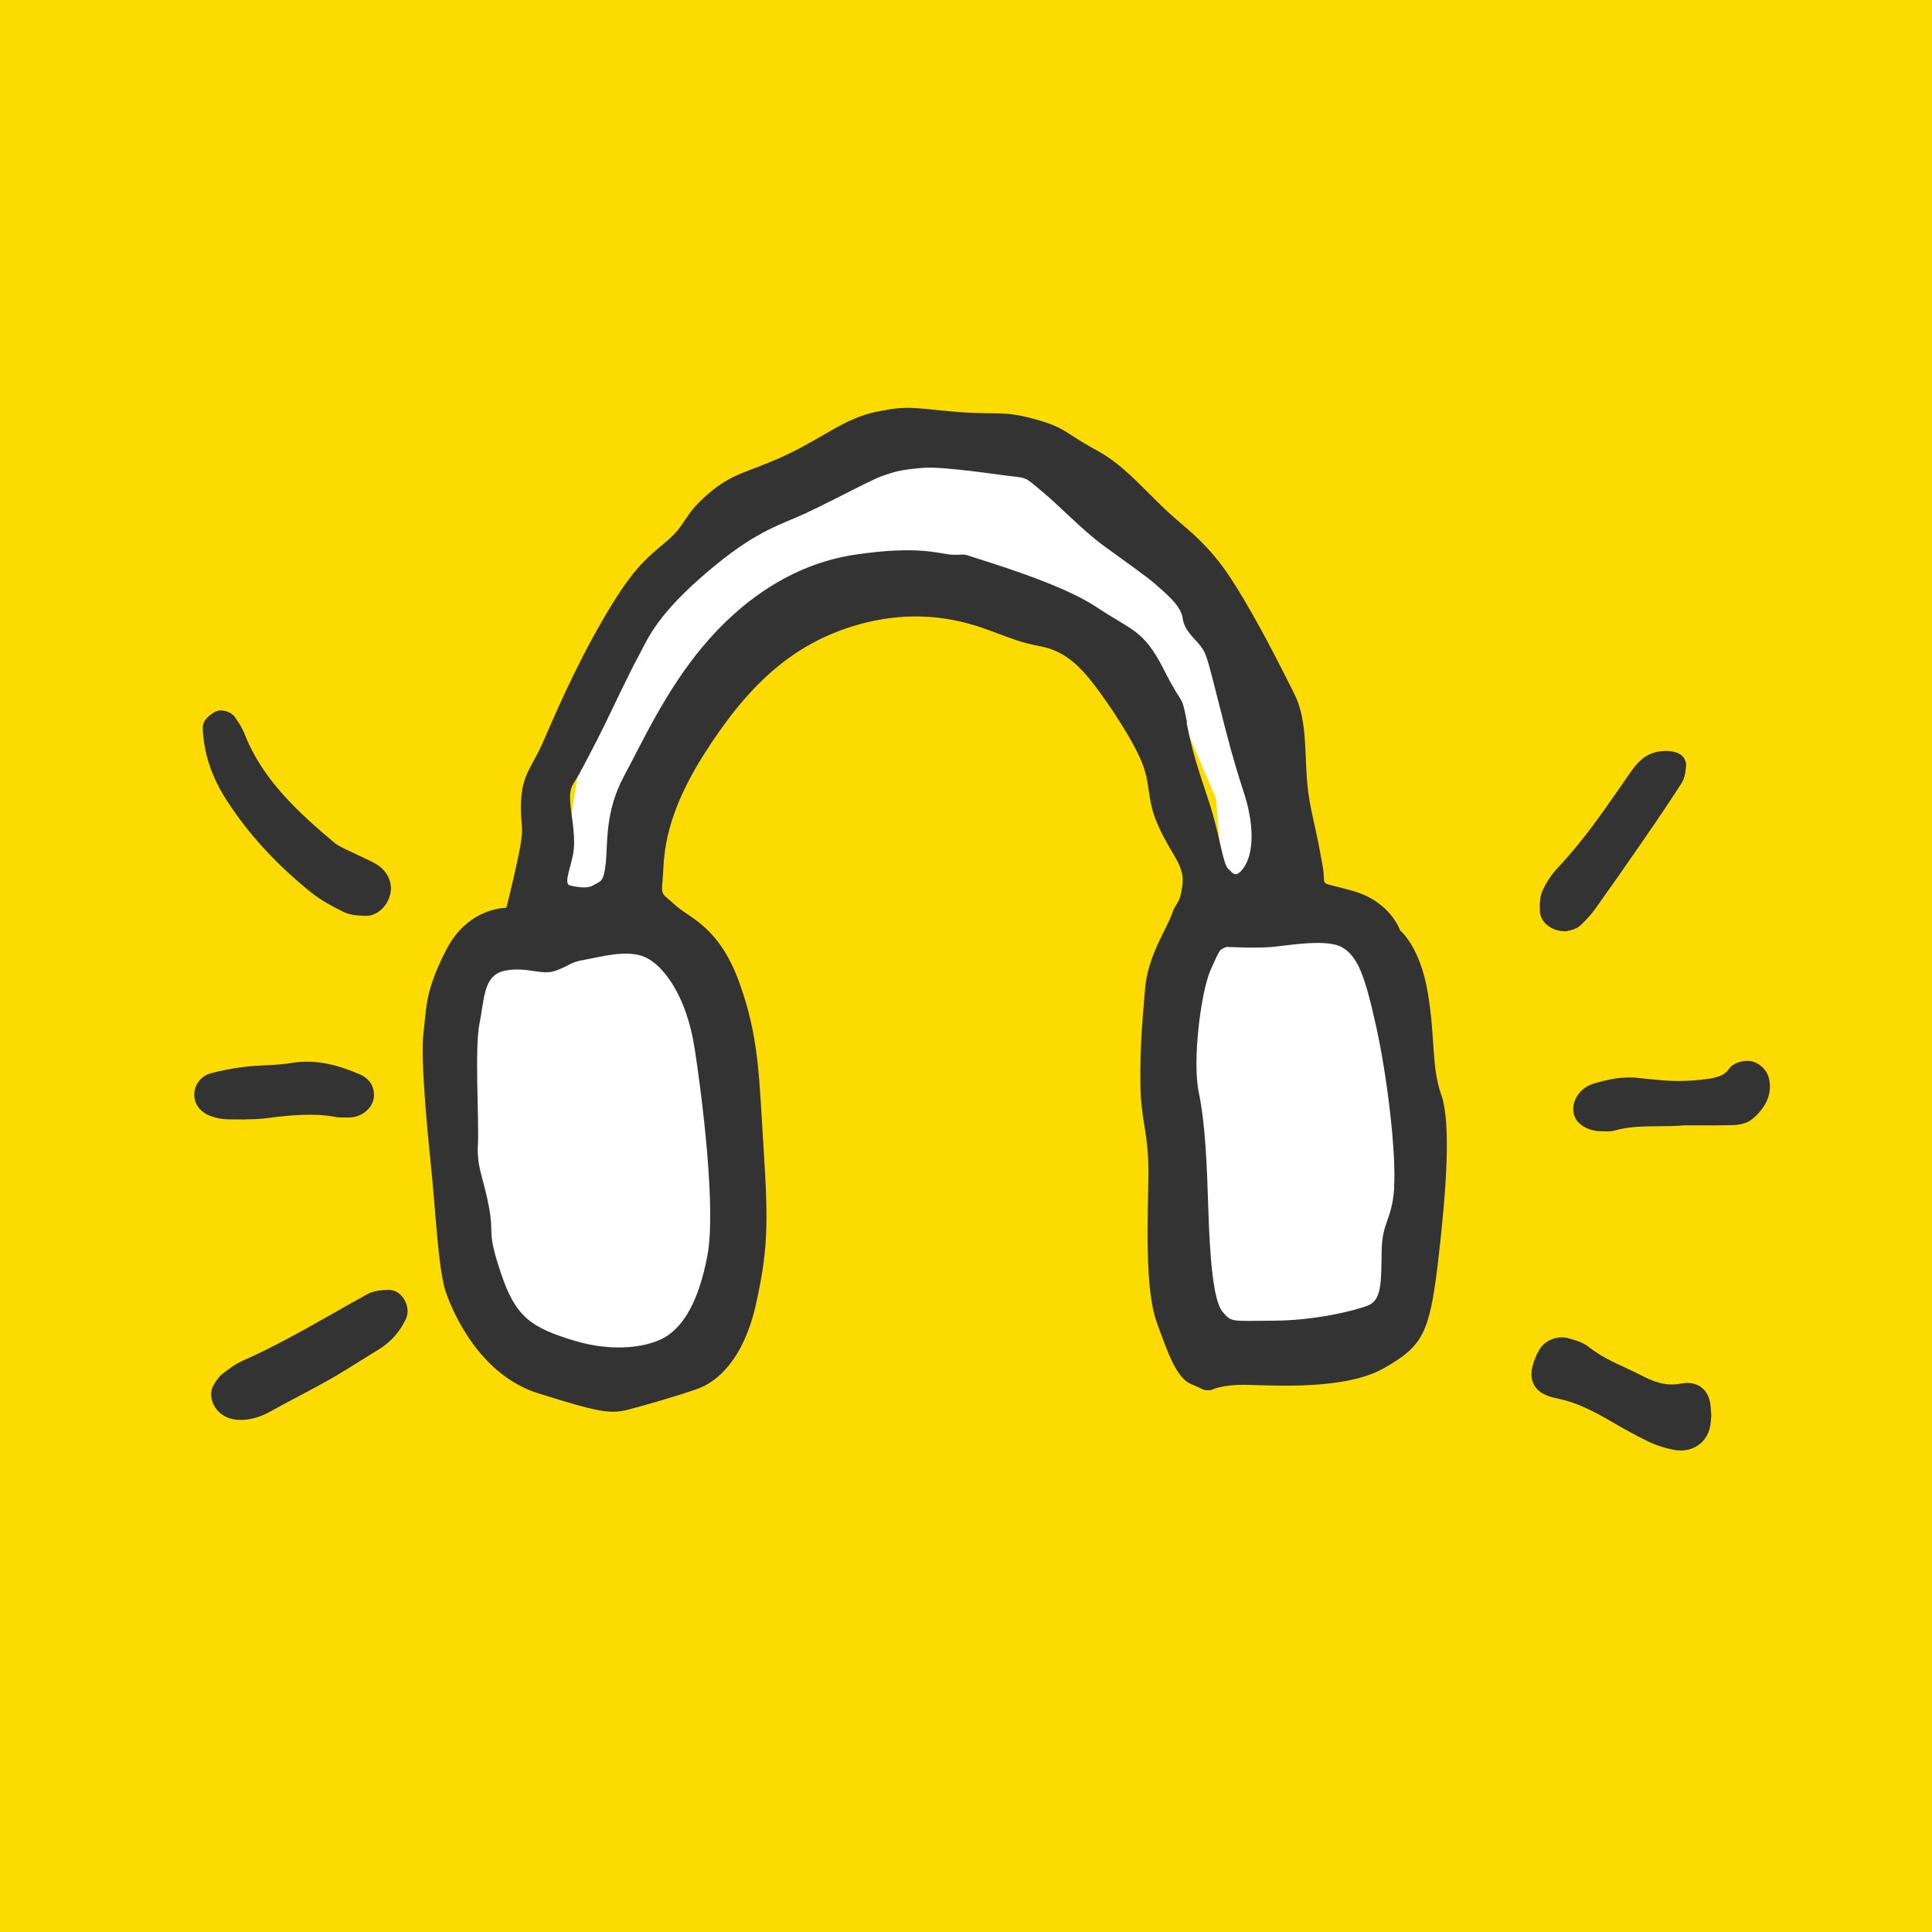
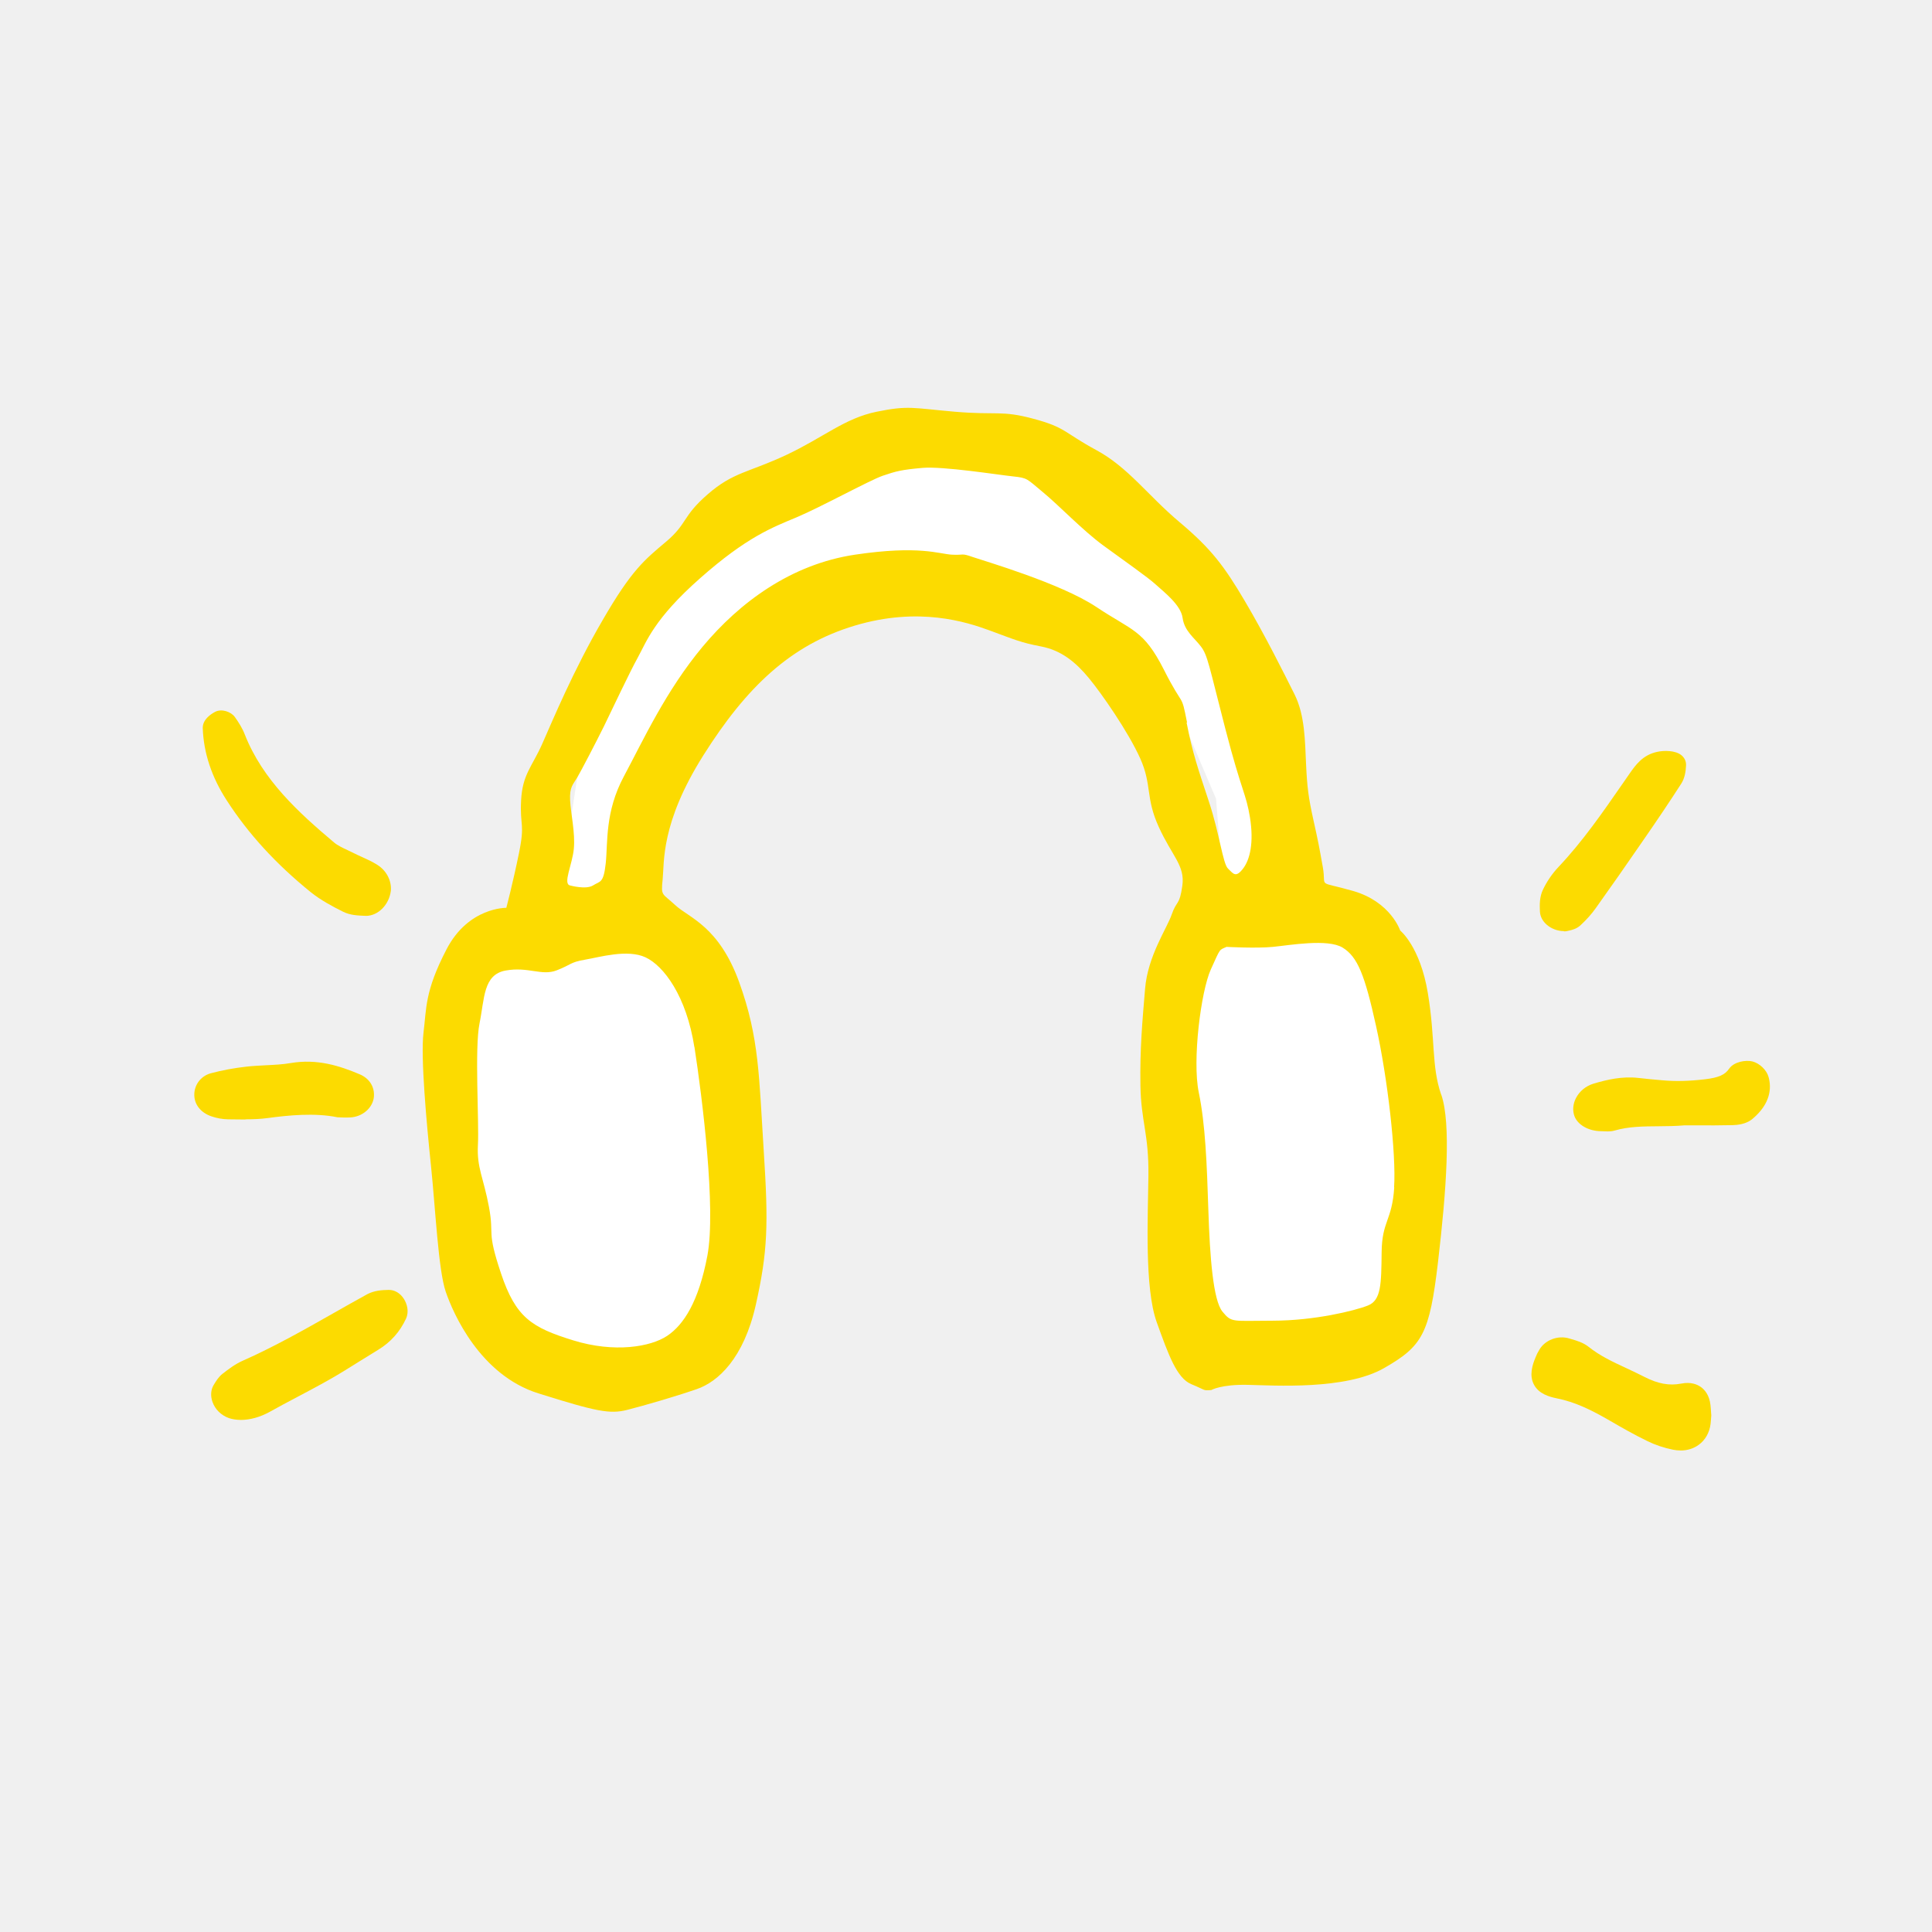
<svg xmlns="http://www.w3.org/2000/svg" viewBox="0 0 32 32">
-   <path fill="#FCDB00" d="M0 0h32v32H0z" />
  <g fill="none" fill-rule="evenodd" transform="translate(3.1906 6.7079) scale(0.281107)">
    <polygon points="32.9 5.83 23.3 17.8 21.3 30.8 16.9 33.1 16.3 45.2 17.9 53.7 23.3 57.3 28.5 56.2 32.9 51.6 31.9 42.2 30.9 32.6 27 29.5 27.6 21.4 35.5 11.5 44.8 11 52.4 12.5 57.4 16.4 60.3 23.2 60.9 30.8 58.7 34.9 58.8 42.6 59.7 51.9 60.6 55.5 69.5 55.5 72.3 52 73.4 44 70.9 31.9 66 28.8 63.7 16.4 54.2 5.14 43.8 1.95" fill="#fff" />
-     <g transform="translate(78.7 20.1)" fill="#333">
+     <g transform="translate(78.7 20.1)" fill="#FCDB00">
      <path d="m8.96 41.5c-0.14 0-0.283-0.014-0.429-0.043-0.53-0.107-1.05-0.28-1.5-0.501-0.794-0.385-1.55-0.817-2.19-1.19-1.11-0.644-2.07-1.12-3.18-1.34-0.435-0.088-1.05-0.267-1.33-0.806-0.285-0.539-0.098-1.15 0.097-1.61 0.052-0.137 0.127-0.289 0.216-0.436 0.334-0.581 1.1-0.875 1.76-0.674l0.116 0.034c0.335 0.097 0.714 0.208 1.03 0.458 0.662 0.53 1.43 0.891 2.25 1.27 0.349 0.163 0.698 0.327 1.04 0.503 0.8 0.41 1.47 0.532 2.18 0.394 0.565-0.111 0.941 0.053 1.16 0.211 0.216 0.159 0.487 0.47 0.553 1.05 0.018 0.166 0.029 0.332 0.038 0.477l0.01 0.139-0.015 0.201c-0.008 0.106-0.015 0.199-0.026 0.293-0.064 0.521-0.314 0.96-0.702 1.24-0.302 0.22-0.671 0.333-1.07 0.333" />
      <path d="m4.65 22.7c-0.074 0-0.143-0.003-0.207-0.006-0.05-0.003-0.1-0.005-0.149-0.005-0.747-0.005-1.39-0.374-1.58-0.897-0.116-0.336-0.083-0.708 0.091-1.05 0.207-0.406 0.582-0.716 1.03-0.852 0.811-0.241 1.69-0.447 2.65-0.339 0.469 0.056 0.937 0.097 1.41 0.138 0.772 0.072 1.57 0.053 2.52-0.06 0.8-0.096 1.17-0.26 1.42-0.625 0.284-0.411 0.986-0.522 1.37-0.425 0.421 0.106 0.838 0.506 0.949 0.911 0.176 0.626 0.15 1.57-0.977 2.5-0.355 0.284-0.863 0.336-1.13 0.342-0.719 0.018-1.44 0.016-2.16 0.013l-0.686-0.001c-0.52 0.046-1.04 0.05-1.54 0.054-0.901 0.007-1.75 0.014-2.57 0.251-0.149 0.043-0.293 0.053-0.426 0.053" />
      <path d="m2.1 10.9c-0.369 0-0.743-0.139-1.02-0.382-0.242-0.213-0.383-0.487-0.396-0.772-0.022-0.425-0.018-0.878 0.175-1.28 0.226-0.482 0.545-0.949 0.923-1.35 1.41-1.49 2.6-3.21 3.75-4.87l0.443-0.639c0.342-0.488 0.765-1.09 1.62-1.27 0.376-0.084 1.08-0.1 1.44 0.21 0.177 0.151 0.271 0.366 0.259 0.591-0.019 0.342-0.067 0.736-0.281 1.07-0.67 1.04-1.4 2.13-2.31 3.44-0.892 1.3-1.81 2.61-2.73 3.9-0.245 0.346-0.552 0.688-0.911 1.02l-0.002 0.001c-0.221 0.2-0.488 0.262-0.648 0.299l-0.19 0.041c-0.041 0.003-0.081 0.005-0.121 0.005" />
    </g>
-     <g transform="translate(0 17.9)" fill="#333">
+     <g transform="translate(0 17.9)" fill="#FCDB00">
      <path d="m2.84 41.9c-0.25 0-0.486-0.035-0.701-0.106-0.467-0.169-0.815-0.515-0.969-0.953-0.125-0.352-0.101-0.712 0.064-0.988 0.14-0.234 0.29-0.484 0.527-0.67 0.345-0.267 0.733-0.566 1.18-0.765 1.84-0.815 3.64-1.83 5.38-2.82 0.651-0.369 1.3-0.738 1.96-1.1l0.004-0.002c0.403-0.217 0.87-0.251 1.27-0.256 0.346-0.003 0.671 0.186 0.888 0.523 0.188 0.293 0.322 0.753 0.13 1.17-0.359 0.778-0.908 1.39-1.63 1.83-0.367 0.222-0.732 0.45-1.1 0.679-0.577 0.362-1.17 0.736-1.78 1.08-0.636 0.361-1.29 0.706-1.92 1.04-0.532 0.282-1.07 0.563-1.59 0.857-0.569 0.317-1.17 0.483-1.72 0.483" />
      <path d="m3.12 24.2c-0.207 0-0.412-0.003-0.615-0.006l-0.424-0.005c-0.316-0.004-0.667-0.068-0.989-0.18-0.598-0.211-0.969-0.662-0.993-1.21-0.028-0.612 0.366-1.15 0.959-1.32 0.673-0.179 1.37-0.31 2.09-0.391 0.393-0.045 0.788-0.065 1.17-0.084 0.509-0.025 0.99-0.049 1.45-0.128 1.57-0.269 2.89 0.16 4.08 0.662 0.574 0.245 0.884 0.743 0.832 1.33-0.061 0.645-0.677 1.18-1.4 1.21-0.104 0.006-0.208 0.006-0.372 0.005l-0.375-0.014c-1.33-0.274-2.89-0.12-4.11 0.046-0.435 0.059-0.874 0.074-1.31 0.074" />
      <path d="m10.2 12.2c-0.014 0-0.029-2.82e-4 -0.043-8.45e-4 -0.428-0.017-0.871-0.035-1.28-0.236h-2.81e-4c-0.652-0.324-1.33-0.688-1.92-1.16-2.06-1.67-3.68-3.44-4.95-5.41-0.883-1.36-1.36-2.79-1.41-4.25-0.014-0.495 0.449-0.815 0.726-0.962 0.391-0.202 0.941-0.005 1.16 0.297 0.22 0.31 0.443 0.649 0.592 1.04 1.05 2.67 3.17 4.6 5.26 6.36 0.208 0.176 0.495 0.31 0.798 0.452 0.125 0.059 0.249 0.117 0.371 0.179 0.154 0.079 0.312 0.15 0.47 0.221 0.298 0.135 0.607 0.274 0.904 0.462 0.537 0.333 0.854 0.936 0.802 1.53-0.104 0.836-0.759 1.48-1.47 1.48" />
    </g>
-     <path d="m70.8 46.1c-0.129 1.98-0.722 1.96-0.743 3.82-0.021 1.86-0.02 2.83-0.809 3.14-0.79 0.313-3.16 0.891-5.59 0.894-2.42 0.003-2.43 0.133-2.98-0.535-0.547-0.668-0.742-3.21-0.83-5.97-0.088-2.76-0.177-5.07-0.566-6.95-0.389-1.88 0.127-5.95 0.711-7.24 0.584-1.29 0.481-1.13 0.928-1.33 0 0 1.75 0.096 2.73 0 0.98-0.096 3.23-0.496 4.11 0.044 0.877 0.541 1.3 1.59 1.97 4.63 0.675 3.04 1.19 7.52 1.06 9.5m-12.2-27.4c-0.36-1.83-0.176-0.753-1.37-3.12-1.2-2.36-1.86-2.27-3.97-3.68-2.12-1.41-6.61-2.71-7.3-2.95-0.686-0.241-0.468-0.094-1.22-0.134-0.749-0.041-1.92-0.563-5.7 0-3.78 0.563-6.81 2.82-8.98 5.42-2.17 2.6-3.51 5.53-4.64 7.64-1.13 2.11-0.94 3.91-1.07 5.12-0.131 1.21-0.331 1.04-0.75 1.31-0.419 0.26-1.35 0-1.35 0-0.445-0.087 0.13-1.22 0.22-2.16s-0.181-2.08-0.22-2.86c-0.039-0.784 0.179-0.935 0.42-1.34 0.241-0.411 1.12-2.1 1.57-3.01 0.448-0.915 1.51-3.18 2.01-4.08 0.498-0.901 0.934-2.25 3.67-4.66 2.74-2.42 4.24-2.98 5.65-3.57 1.41-0.588 4.3-2.18 5.1-2.46 0.799-0.272 1.11-0.352 2.33-0.462 1.22-0.109 4.48 0.41 5.35 0.501 0.871 0.091 0.795 0.135 1.75 0.923 0.959 0.788 2.33 2.24 3.57 3.15 1.24 0.907 2.61 1.86 3.09 2.3 0.484 0.443 1.48 1.2 1.58 1.97 0.109 0.77 0.683 1.16 1.08 1.68 0.401 0.528 0.471 1.12 1.44 4.86 0.973 3.75 1.21 3.76 1.45 5.22 0.23 1.46 0.01 2.47-0.42 3.02-0.43 0.549-0.567 0.278-0.875-0.014-0.308-0.292-0.49-2.03-1.13-3.96-0.636-1.93-0.951-2.81-1.31-4.64m-29 19.1c0.467 3.03 1.28 9.54 0.765 12.3-0.517 2.73-1.4 4.08-2.37 4.73-0.969 0.648-3.1 1.02-5.54 0.265-2.44-0.754-3.38-1.34-4.25-3.94-0.872-2.6-0.386-2.17-0.709-3.91-0.322-1.74-0.725-2.31-0.652-3.66 0.074-1.35-0.204-5.71 0.095-7.17 0.299-1.46 0.209-2.87 1.54-3.11 1.33-0.24 2.12 0.331 3-0.008 0.875-0.339 0.786-0.481 1.68-0.632 0.845-0.143 2.49-0.634 3.56-0.137 1.07 0.497 2.41 2.28 2.88 5.3m44 2.79c-0.585-1.7-0.33-3.23-0.784-5.98-0.454-2.75-1.63-3.69-1.63-3.69s-0.558-1.69-2.77-2.33c-2.21-0.631-1.56-0.132-1.79-1.41-0.228-1.28-0.271-1.5-0.557-2.79-0.287-1.3-0.365-1.9-0.429-3.26-0.064-1.36-0.066-2.89-0.672-4.11-0.605-1.21-1.74-3.49-2.94-5.52-1.2-2.03-1.96-3.06-3.84-4.64-1.88-1.58-3.03-3.24-4.93-4.26-1.9-1.03-1.77-1.32-3.67-1.83-1.9-0.515-2.16-0.205-4.64-0.418-2.48-0.213-2.72-0.386-4.61 0s-3.12 1.51-5.33 2.55c-2.22 1.04-3.12 1-4.63 2.32-1.51 1.31-1.18 1.72-2.45 2.79s-2.03 1.67-3.73 4.61c-1.71 2.93-2.95 5.91-3.56 7.29-0.613 1.38-1.17 1.8-1.25 3.35-0.076 1.55 0.24 1.31-0.123 3.09-0.363 1.78-0.747 3.23-0.747 3.23s-2.23-0.043-3.52 2.44c-1.29 2.48-1.18 3.47-1.36 4.92-0.174 1.45 0.176 5.3 0.44 7.83 0.264 2.54 0.432 6.15 0.87 7.43 0.437 1.28 2.02 4.91 5.46 5.99 3.44 1.08 4.21 1.23 5.23 0.973 1.02-0.259 2.82-0.783 4.09-1.22 1.27-0.433 2.78-1.82 3.49-4.97 0.704-3.15 0.748-4.72 0.467-9.07s-0.254-6.65-1.45-9.95c-1.2-3.3-2.95-3.78-3.75-4.52-0.797-0.741-0.86-0.518-0.756-1.53 0.105-1.01-0.129-3.3 2.4-7.31s5.14-6.51 8.92-7.64c3.78-1.13 6.58-0.22 7.98 0.296 1.4 0.516 1.79 0.701 3 0.932 1.21 0.231 2.06 0.951 2.81 1.86 0.757 0.912 2.33 3.18 3.03 4.74 0.699 1.56 0.3 2.3 1.09 4.03 0.786 1.73 1.56 2.28 1.39 3.47-0.164 1.19-0.334 0.844-0.625 1.69-0.29 0.844-1.41 2.44-1.57 4.38-0.162 1.94-0.309 3.55-0.274 5.69 0.034 2.14 0.5 2.84 0.471 5.32-0.029 2.48-0.233 6.61 0.484 8.62 0.717 2 1.2 3.32 2.05 3.67 0.85 0.345 0.65 0.384 1.17 0.342 0 0 0.591-0.34 2.14-0.306 1.55 0.034 5.77 0.316 8.04-0.986 2.27-1.3 2.68-2.02 3.18-6.26 0.498-4.24 0.776-8.15 0.192-9.85" fill="#333" />
+     <path d="m70.8 46.1c-0.129 1.98-0.722 1.96-0.743 3.82-0.021 1.86-0.02 2.83-0.809 3.14-0.79 0.313-3.16 0.891-5.59 0.894-2.42 0.003-2.43 0.133-2.98-0.535-0.547-0.668-0.742-3.21-0.83-5.97-0.088-2.76-0.177-5.07-0.566-6.95-0.389-1.88 0.127-5.95 0.711-7.24 0.584-1.29 0.481-1.13 0.928-1.33 0 0 1.75 0.096 2.73 0 0.98-0.096 3.23-0.496 4.11 0.044 0.877 0.541 1.3 1.59 1.97 4.63 0.675 3.04 1.19 7.52 1.06 9.5m-12.2-27.4c-0.36-1.83-0.176-0.753-1.37-3.12-1.2-2.36-1.86-2.27-3.97-3.68-2.12-1.41-6.61-2.71-7.3-2.95-0.686-0.241-0.468-0.094-1.22-0.134-0.749-0.041-1.92-0.563-5.7 0-3.78 0.563-6.81 2.82-8.98 5.42-2.17 2.6-3.51 5.53-4.64 7.64-1.13 2.11-0.94 3.91-1.07 5.12-0.131 1.21-0.331 1.04-0.75 1.31-0.419 0.26-1.35 0-1.35 0-0.445-0.087 0.13-1.22 0.22-2.16s-0.181-2.08-0.22-2.86c-0.039-0.784 0.179-0.935 0.42-1.34 0.241-0.411 1.12-2.1 1.57-3.01 0.448-0.915 1.51-3.18 2.01-4.08 0.498-0.901 0.934-2.25 3.67-4.66 2.74-2.42 4.24-2.98 5.65-3.57 1.41-0.588 4.3-2.18 5.1-2.46 0.799-0.272 1.11-0.352 2.33-0.462 1.22-0.109 4.48 0.41 5.35 0.501 0.871 0.091 0.795 0.135 1.75 0.923 0.959 0.788 2.33 2.24 3.57 3.15 1.24 0.907 2.61 1.86 3.09 2.3 0.484 0.443 1.48 1.2 1.58 1.97 0.109 0.77 0.683 1.16 1.08 1.68 0.401 0.528 0.471 1.12 1.44 4.86 0.973 3.75 1.21 3.76 1.45 5.22 0.23 1.46 0.01 2.47-0.42 3.02-0.43 0.549-0.567 0.278-0.875-0.014-0.308-0.292-0.49-2.03-1.13-3.96-0.636-1.93-0.951-2.81-1.31-4.64m-29 19.1c0.467 3.03 1.28 9.54 0.765 12.3-0.517 2.73-1.4 4.08-2.37 4.73-0.969 0.648-3.1 1.02-5.54 0.265-2.44-0.754-3.38-1.34-4.25-3.94-0.872-2.6-0.386-2.17-0.709-3.91-0.322-1.74-0.725-2.31-0.652-3.66 0.074-1.35-0.204-5.71 0.095-7.17 0.299-1.46 0.209-2.87 1.54-3.11 1.33-0.24 2.12 0.331 3-0.008 0.875-0.339 0.786-0.481 1.68-0.632 0.845-0.143 2.49-0.634 3.56-0.137 1.07 0.497 2.41 2.28 2.88 5.3m44 2.79c-0.585-1.7-0.33-3.23-0.784-5.98-0.454-2.75-1.63-3.69-1.63-3.69s-0.558-1.69-2.77-2.33c-2.21-0.631-1.56-0.132-1.79-1.41-0.228-1.28-0.271-1.5-0.557-2.79-0.287-1.3-0.365-1.9-0.429-3.26-0.064-1.36-0.066-2.89-0.672-4.11-0.605-1.21-1.74-3.49-2.94-5.52-1.2-2.03-1.96-3.06-3.84-4.64-1.88-1.58-3.03-3.24-4.93-4.26-1.9-1.03-1.77-1.32-3.67-1.83-1.9-0.515-2.16-0.205-4.64-0.418-2.48-0.213-2.72-0.386-4.61 0s-3.12 1.51-5.33 2.55c-2.22 1.04-3.12 1-4.63 2.32-1.51 1.31-1.18 1.72-2.45 2.79s-2.03 1.67-3.73 4.61c-1.71 2.93-2.95 5.91-3.56 7.29-0.613 1.38-1.17 1.8-1.25 3.35-0.076 1.55 0.24 1.31-0.123 3.09-0.363 1.78-0.747 3.23-0.747 3.23s-2.23-0.043-3.52 2.44c-1.29 2.48-1.18 3.47-1.36 4.92-0.174 1.45 0.176 5.3 0.44 7.83 0.264 2.54 0.432 6.15 0.87 7.43 0.437 1.28 2.02 4.91 5.46 5.99 3.44 1.08 4.21 1.23 5.23 0.973 1.02-0.259 2.82-0.783 4.09-1.22 1.27-0.433 2.78-1.82 3.49-4.97 0.704-3.15 0.748-4.72 0.467-9.07s-0.254-6.65-1.45-9.95c-1.2-3.3-2.95-3.78-3.75-4.52-0.797-0.741-0.86-0.518-0.756-1.53 0.105-1.01-0.129-3.3 2.4-7.31s5.14-6.51 8.92-7.64c3.78-1.13 6.58-0.22 7.98 0.296 1.4 0.516 1.79 0.701 3 0.932 1.21 0.231 2.06 0.951 2.81 1.86 0.757 0.912 2.33 3.18 3.03 4.74 0.699 1.56 0.3 2.3 1.09 4.03 0.786 1.73 1.56 2.28 1.39 3.47-0.164 1.19-0.334 0.844-0.625 1.69-0.29 0.844-1.41 2.44-1.57 4.38-0.162 1.94-0.309 3.55-0.274 5.69 0.034 2.14 0.5 2.84 0.471 5.32-0.029 2.48-0.233 6.61 0.484 8.62 0.717 2 1.2 3.32 2.05 3.67 0.85 0.345 0.65 0.384 1.17 0.342 0 0 0.591-0.34 2.14-0.306 1.55 0.034 5.77 0.316 8.04-0.986 2.27-1.3 2.68-2.02 3.18-6.26 0.498-4.24 0.776-8.15 0.192-9.85" fill="#FCDB00" />
  </g>
</svg>
